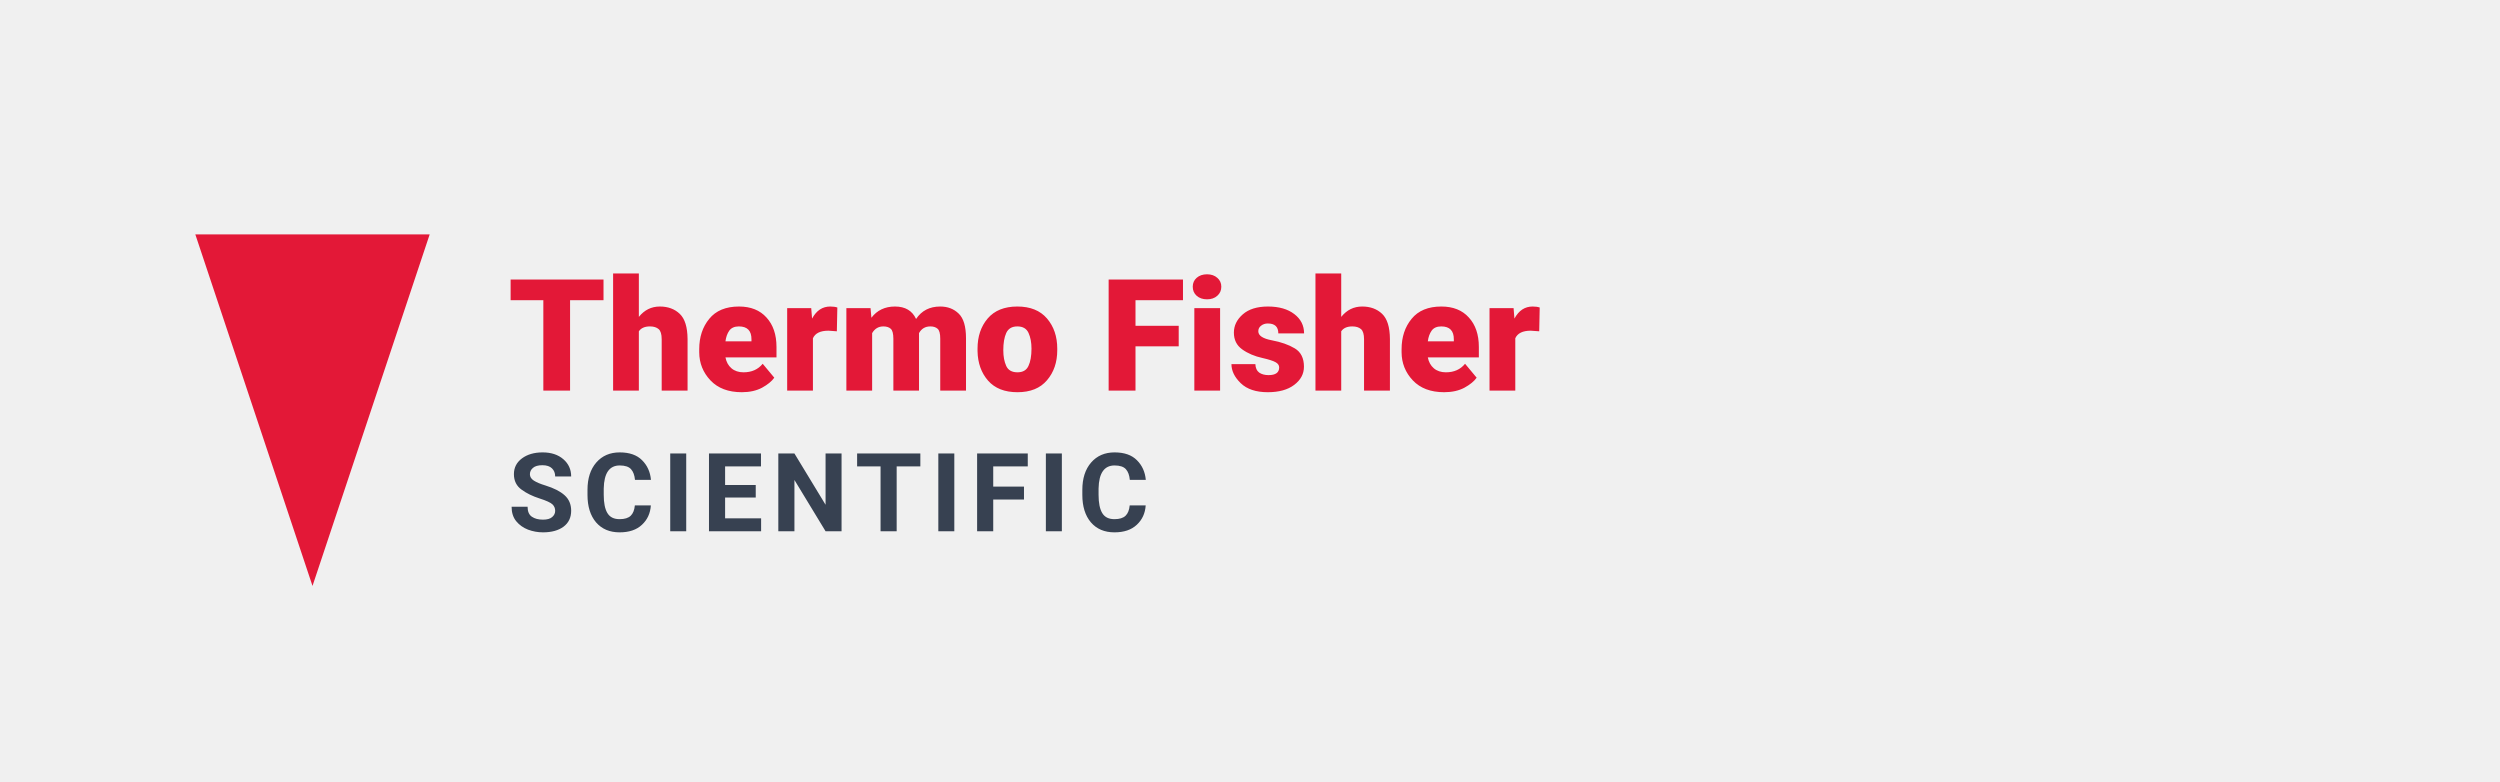
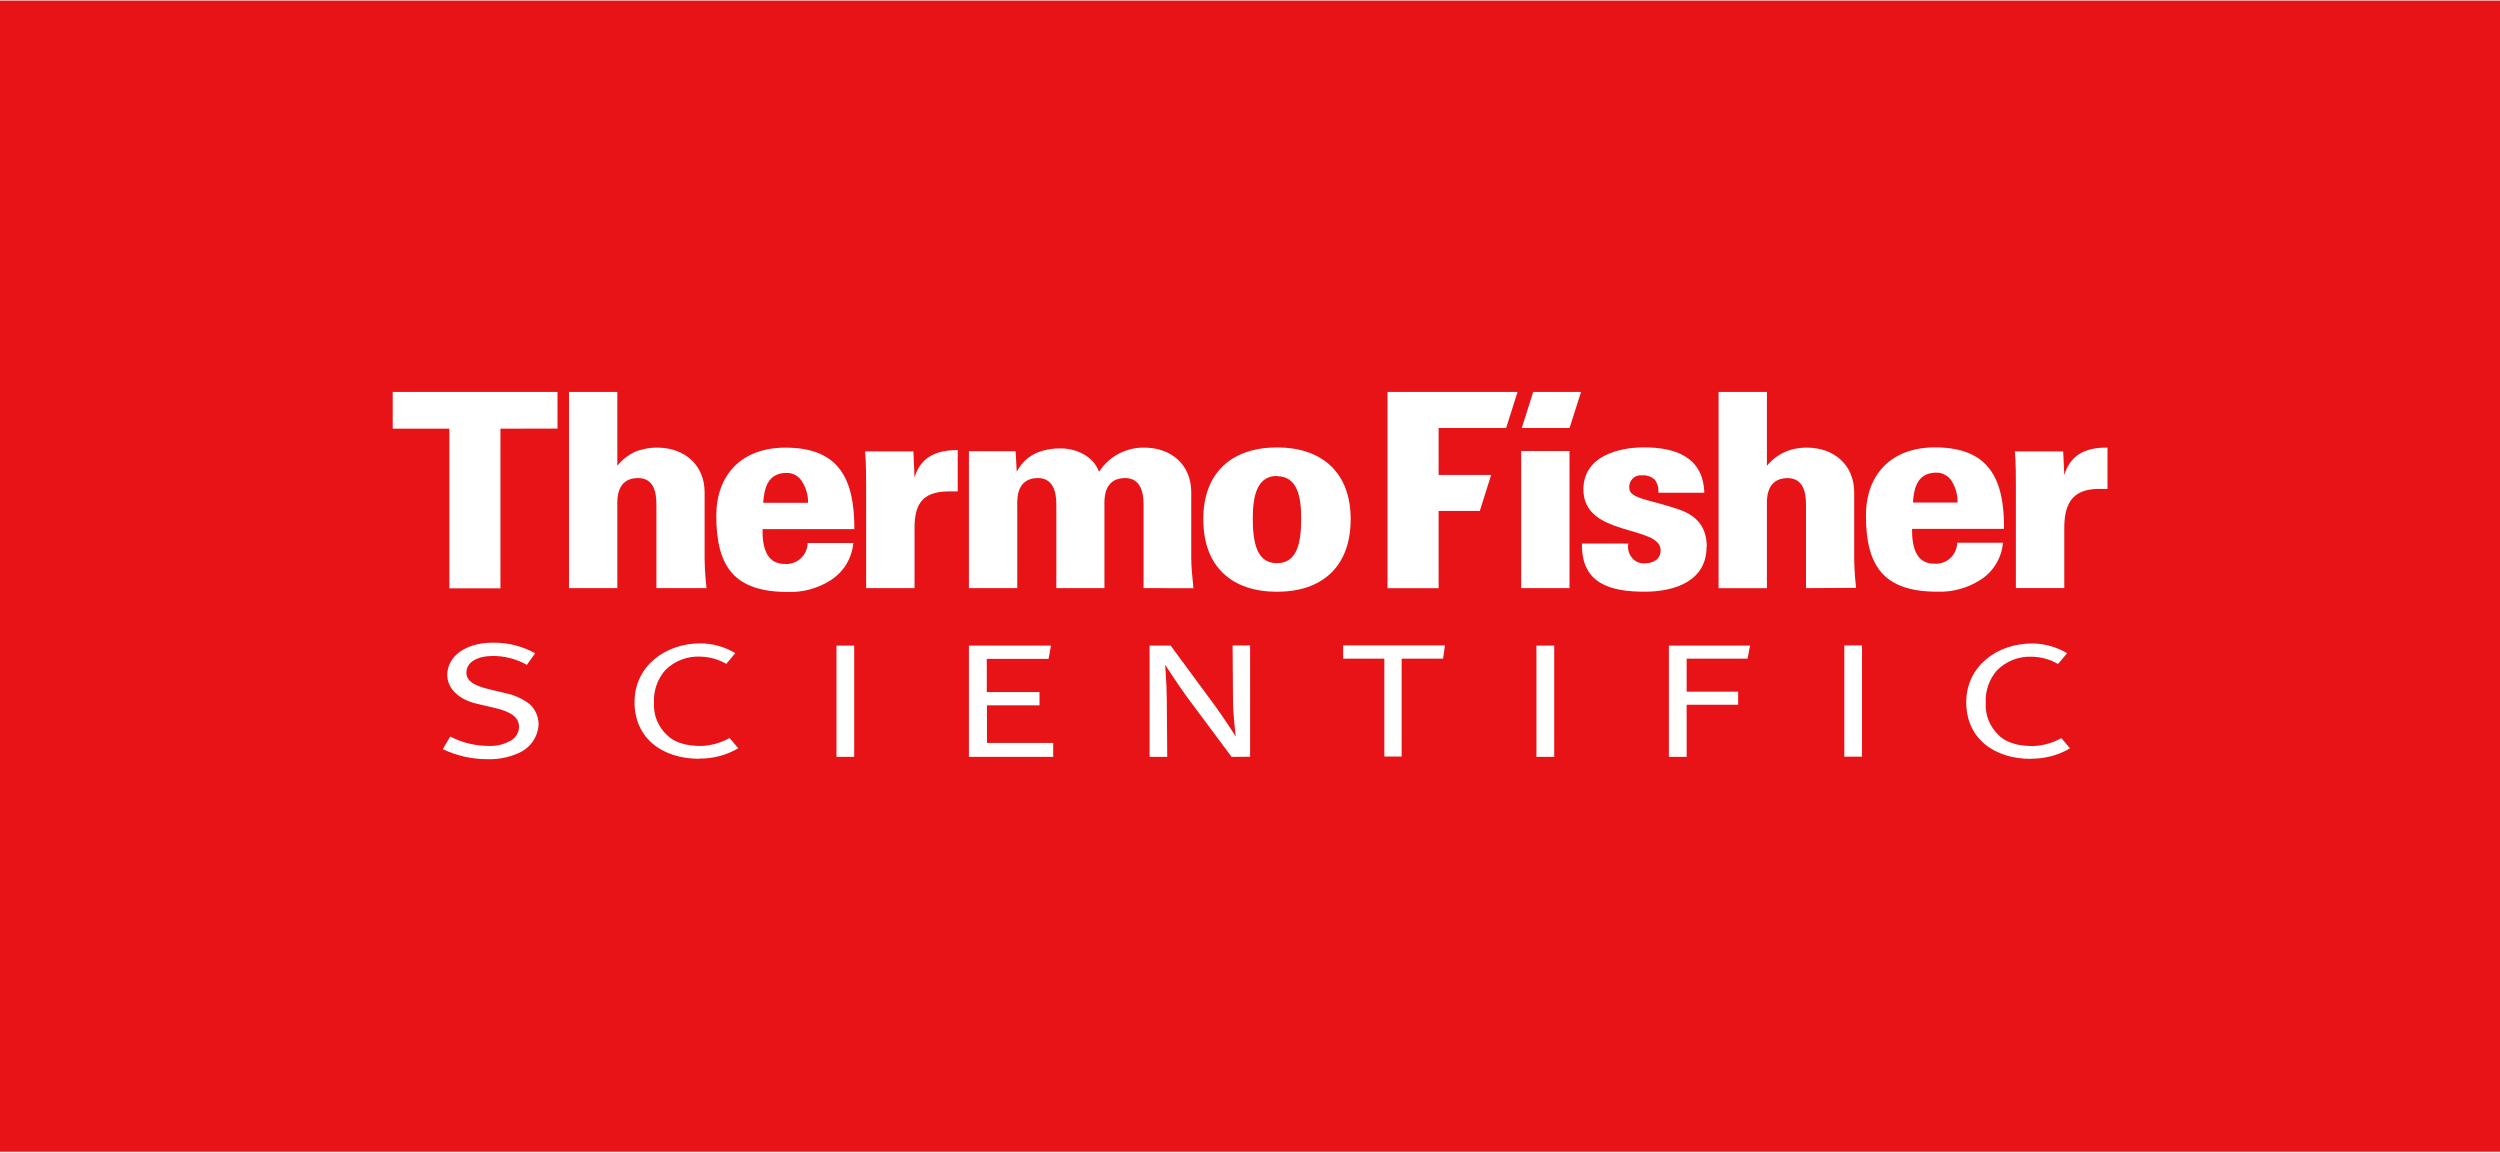
- <svg xmlns="http://www.w3.org/2000/svg" viewBox="0 0 320 100" width="100%" height="100%">
-   <rect width="320" height="100" fill="transparent" />
-   <g transform="translate(15, 20)">
-     <path d="M10 10 L40 10 L25 55 Z" fill="#E31837" />
-     <text x="50" y="30" font-family="'Segoe UI', Roboto, Helvetica, Arial, sans-serif" font-weight="800" font-size="20" fill="#E31837">Thermo Fisher</text>
-     <text x="50" y="48" font-family="'Segoe UI', Roboto, Helvetica, Arial, sans-serif" font-weight="600" font-size="14" fill="#374151" letter-spacing="1">SCIENTIFIC</text>
+ <svg xmlns="http://www.w3.org/2000/svg" height="214.695" viewBox="0 0 485.52 223.55" width="465.778">
+   <path d="m0 0h485.52v223.55h-485.52z" fill="#e71316" />
+   <g fill="#fff">
+     <path d="m108.27 83.11v-7.11h-32v7.13h11v31h9.92v-31zm123.5 31c-.26-2.53-.42-4.49-.42-5.81v-12.84c0-5.33-3.91-8.65-9.08-8.65a10.21 10.21 0 0 0 -8.82 4.69c-1.11-3-4.38-4.54-7.44-4.54-3.7 0-6.81 1.22-8.55 4.54l-.22-4h-9.07v26.6h9.39v-16c0-.84-.37-5.38 4-5.38 2.91 0 3.59 2.59 3.59 5.12v16.26h9.34v-16c0-.84-.37-5.38 4-5.38 2.91 0 3.6 2.59 3.6 5.12v16.26zm-45.77-18.76v-8.07c-4.07 0-7.18 1.27-8.39 5.33l-.22-5.07h-9.39c.21 2.17.21 5.07.21 6.82v19.74h9.4v-11.62c0-4.38 1.26-7.07 6.44-7.17h1.95m62-8.54c-8.66 0-14.31 4.8-14.31 13.93 0 9.4 5.71 14.1 14.31 14.1s14.31-4.7 14.31-14.1c0-9.13-5.65-13.93-14.31-13.93m0 5.59c4 0 4.7 4.06 4.7 8.23 0 4.86-.85 8.66-4.7 8.66s-4.7-3.8-4.7-8.66c0-4.22.74-8.28 4.7-8.28zm-110.79 21.74a57.55 57.55 0 0 1 -.37-5.81v-12.83c0-5.33-4-8.65-9.13-8.65a11.12 11.12 0 0 0 -4.44.84 9.58 9.58 0 0 0 -3.38 2.69v-14.34h-9.39v38.1h9.39v-16c0-.84-.36-5.38 4-5.38 3 0 3.59 2.59 3.59 5.12v16.26zm28.72-11.46c0-9.55-2.8-15.83-13.41-15.83-8.39 0-13.41 5.17-13.41 13.25 0 9.92 3.54 14.78 13.88 14.78a14.49 14.49 0 0 0 8.24-2.22 9.58 9.58 0 0 0 4.49-7.29h-8.87a4.15 4.15 0 0 1 -4.49 4.07c-3.59 0-4.32-3.43-4.27-6.76zm-9-5.12h-8.71c.21-2.8.84-5.65 4.32-5.8a3.49 3.49 0 0 1 3.33 1.84 7.36 7.36 0 0 1 1.06 4z" />
+     <path d="m409.29 94.88v-8.07c-4.06-.06-7.18 1.26-8.39 5.33l-.21-4.6h-9.39c.2 2.17.2 5.07.2 6.81v19.74h9.4v-11.61c0-4.38 1.27-7.54 6.44-7.65h2m-48.87 19.21a54.56 54.56 0 0 1 -.37-5.8v-12.77c0-5.34-4-8.66-9.13-8.66a10.52 10.52 0 0 0 -4.33.84 9.73 9.73 0 0 0 -3.49 2.69v-14.34h-9.39v38.11h9.39v-16c0-.84-.37-5.38 4-5.38 2.95 0 3.59 2.58 3.59 5.12v16.25zm-29-7.91c0-4.12-2.16-6.12-5.17-7.23-5.65-2-9.88-2.11-9.88-4.23a2.24 2.24 0 0 1 2.44-2.48 3.34 3.34 0 0 1 2.52.85 3.7 3.7 0 0 1 .69 2.53h8.92c-.21-7-5.7-8.81-11.72-8.81-5.12 0-11.76 1.79-11.76 8.18 0 9.29 15 6.86 15 11.82 0 1.75-1.43 2.53-3.28 2.53a2.92 2.92 0 0 1 -2.42-1.26 3.36 3.36 0 0 1 -.58-2.59h-9c-.16 7.92 5.7 9.35 12.19 9.35 6.08 0 12-2.22 12-8.66m57.78-3.54c.06-9.55-2.79-15.83-13.41-15.83-8.39 0-13.41 5.17-13.41 13.25 0 9.92 3.54 14.78 13.89 14.78a14.56 14.56 0 0 0 8.23-2.22 9.52 9.52 0 0 0 4.49-7.29h-8.89a4.14 4.14 0 0 1 -4.48 4.07c-3.59 0-4.33-3.43-4.28-6.76zm-9-5.12h-8.7c.21-2.8.84-5.65 4.33-5.8a3.51 3.51 0 0 1 3.33 1.85 7.38 7.38 0 0 1 1 4zm-75.39-10h-9.39v26.63h9.39zm-12.31-4.47 2.22-7h-25.25v38.11h9.92v-15h8l2.21-7h-10.21v-9.11zm12.32 0 2.23-7h-9.29l-2.22 7z" />
+     <path d="m162.45 125.26h3.44v21.61h-3.44zm232 22c-7.21 0-12.59-4-12.59-11s6-11.42 12.81-11.42a13.4 13.4 0 0 1 6.78 1.9l-1.77 2.09a10.44 10.44 0 0 0 -5-1.41 9 9 0 0 0 -6.85 2.64 8.89 8.89 0 0 0 -2.18 6.33 7.9 7.9 0 0 0 2.56 6.3c1.65 1.63 4.18 2.08 6.66 2.08a12.1 12.1 0 0 0 5.46-1.55l1.68 2a14.64 14.64 0 0 1 -7.59 2m-36.24-22h3.44v21.61h-3.44zm-77.92 2.58h-8.05v19h-3.36v-19h-8v-2.58h19.77zm-179.48 18.3a13.66 13.66 0 0 1 -6.09 1.22 20.13 20.13 0 0 1 -8.69-1.95l1.43-2.45a16.3 16.3 0 0 0 7.54 1.82 7.65 7.65 0 0 0 3.93-.88 3.14 3.14 0 0 0 1.9-2.79c0-1.81-1.39-2.93-4.73-3.71l-3.51-.82c-3.5-.82-5.7-3-5.7-5.56 0-3.68 3.62-6.29 8.78-6.29a16.39 16.39 0 0 1 8.29 2.06l-1.6 2.25a13.46 13.46 0 0 0 -6.55-1.73c-3.07 0-5.2 1.19-5.2 3.22 0 1.56 1.3 2.49 4.31 3.22l3.25.78a11.33 11.33 0 0 1 4.78 2.18 5.38 5.38 0 0 1 1.68 3.86 6.4 6.4 0 0 1 -3.82 5.57m138.41.77-8.58-11.52c-1.61-2.16-4.33-6.38-4.33-6.38s.3 3.65.32 6.85l.09 11.05h-3.43v-21.61h4.09l8.65 11.74c1.69 2.29 4 5.92 4 5.92s-.52-4-.54-6.84l-.08-10.85h3.4v21.61zm59.2-21.61h3.45v21.61h-3.45zm41 2.54h-11.83v6.4h10v2.54h-10v10.13h-3.45v-21.61h15.76zm-151.22 19.07v-21.61h15.93l-.46 2.58h-12v6.44h10.24v2.58h-10.2v7.3h12.86v2.71zm-52.36.37c-7.2 0-12.58-4-12.58-11s6-11.42 12.8-11.42a13.4 13.4 0 0 1 6.78 1.9l-1.76 2.09a10.44 10.44 0 0 0 -5-1.41 9 9 0 0 0 -6.86 2.64 8.89 8.89 0 0 0 -2.18 6.33 7.9 7.9 0 0 0 2.57 6.3c1.65 1.63 4.17 2.08 6.65 2.08a12.1 12.1 0 0 0 5.46-1.55l1.68 2a14.59 14.59 0 0 1 -7.59 2" />
  </g>
</svg>
